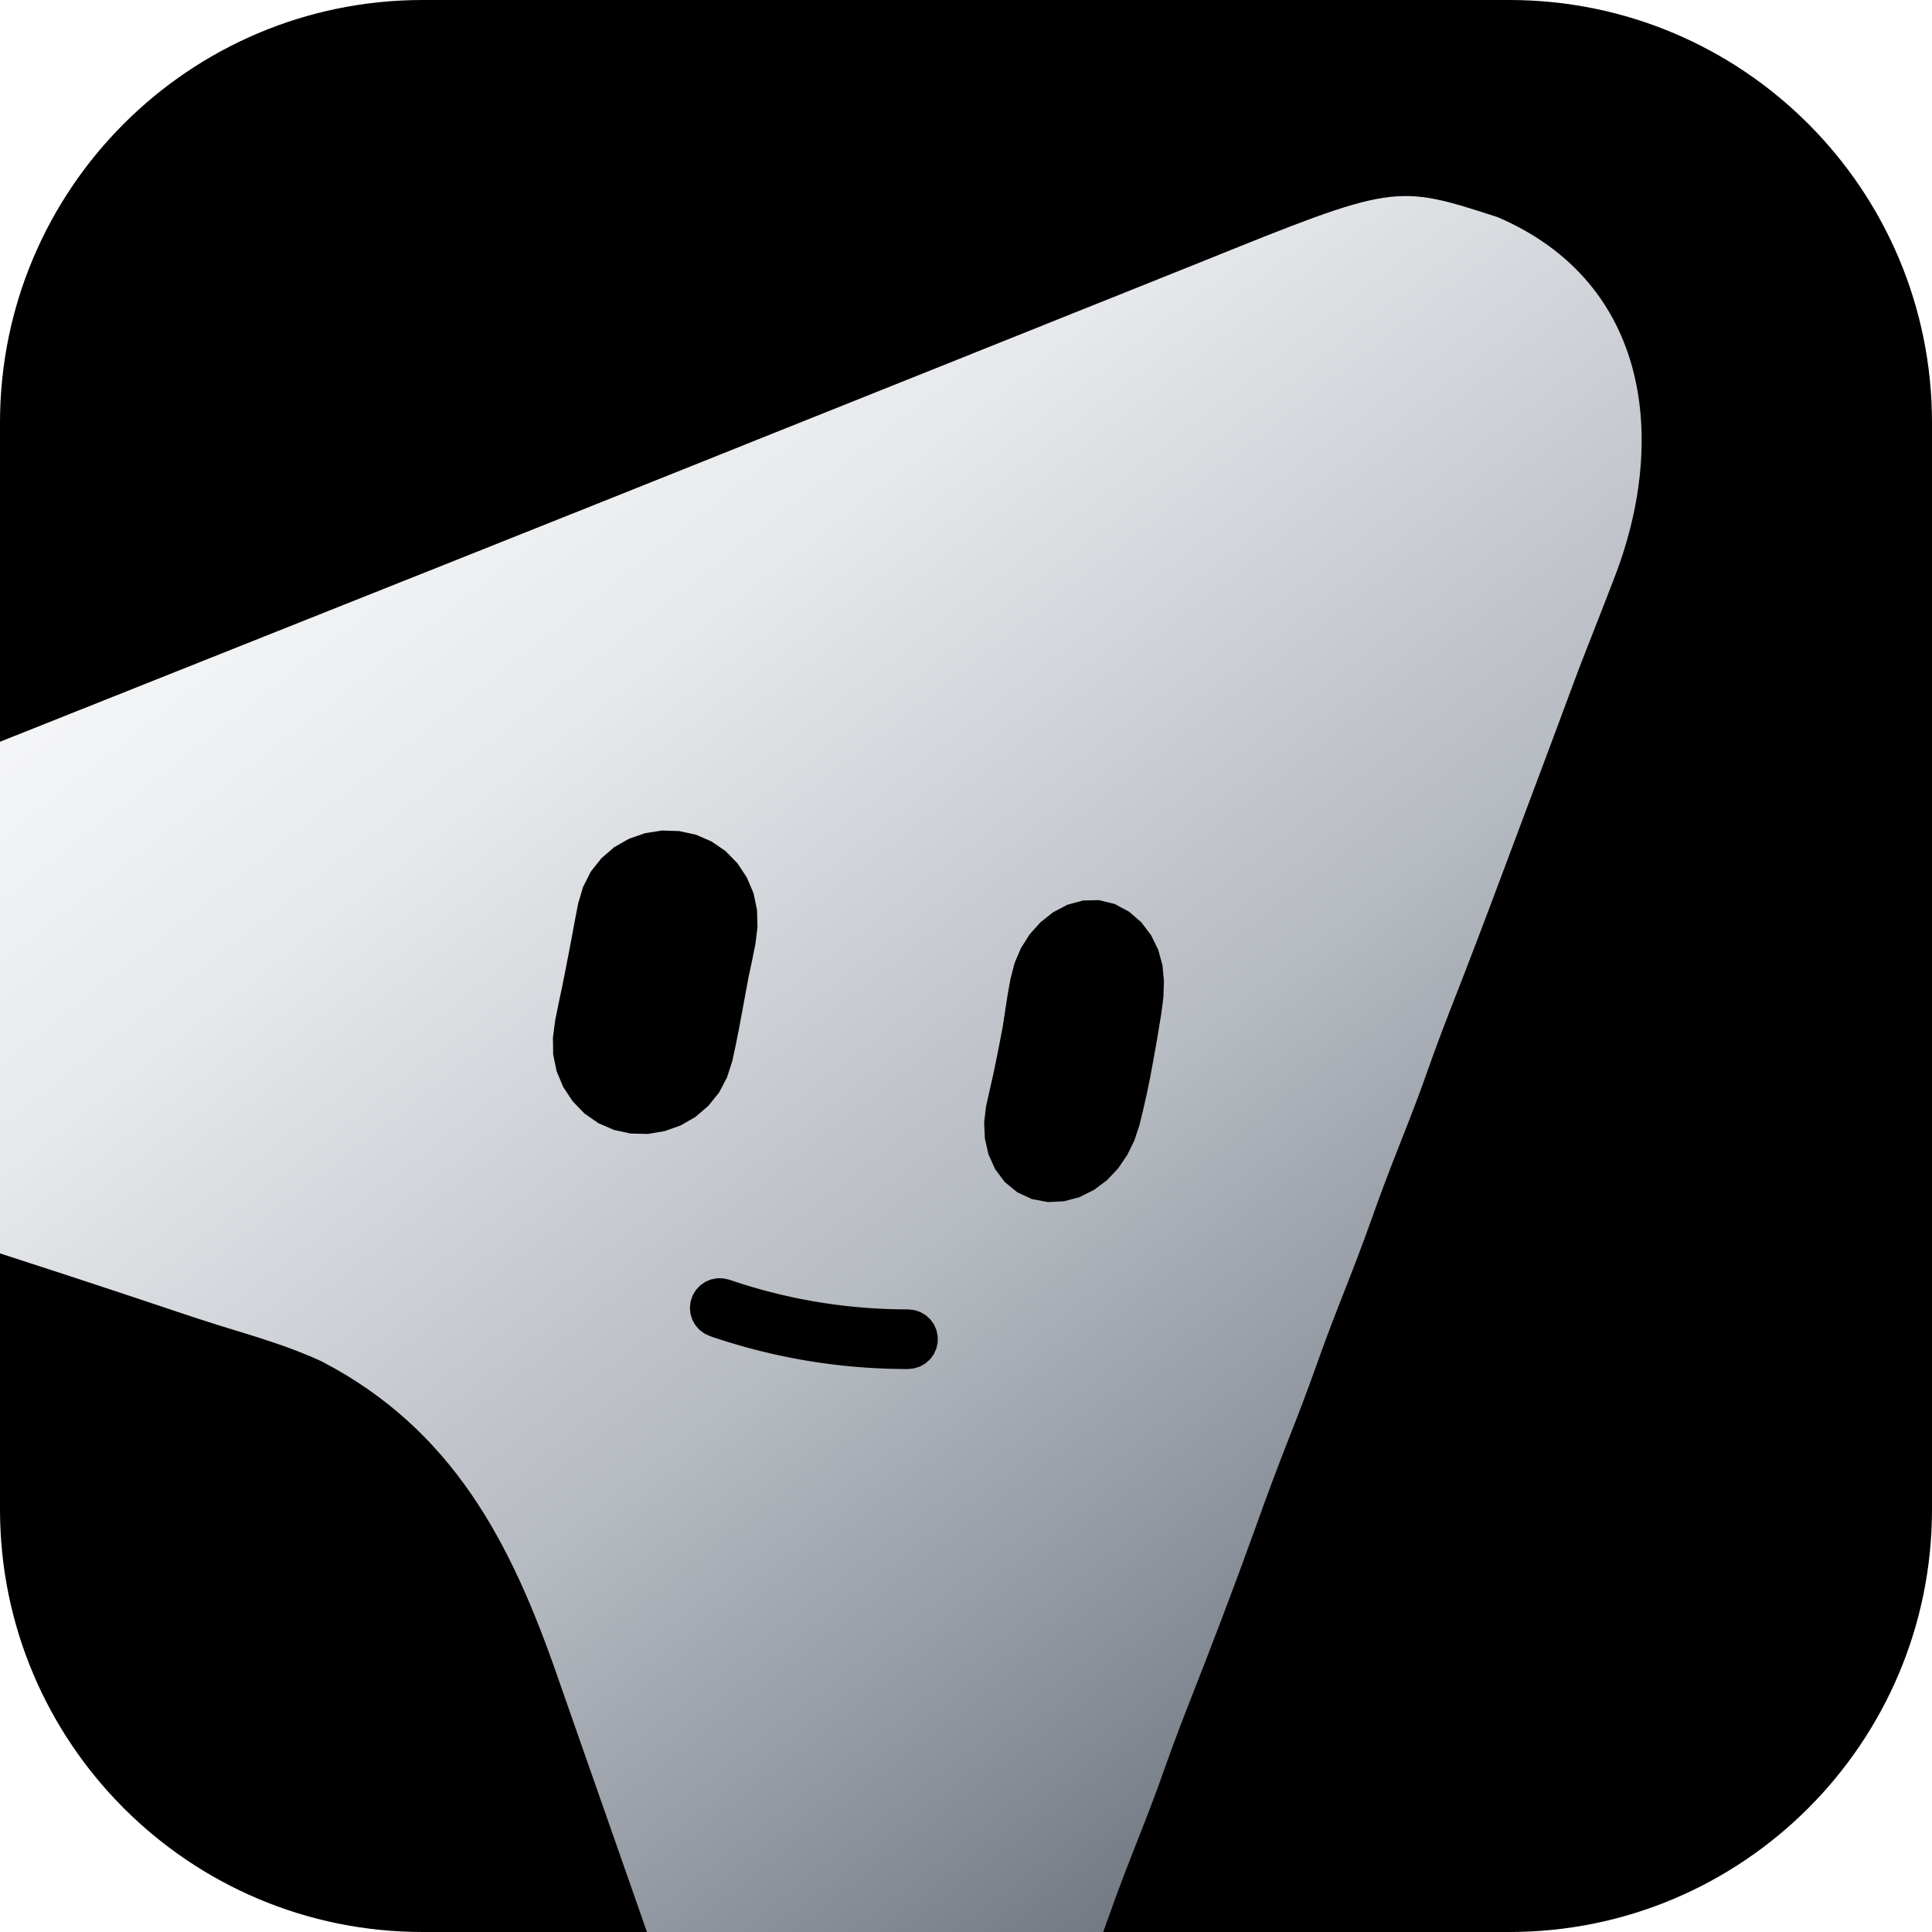
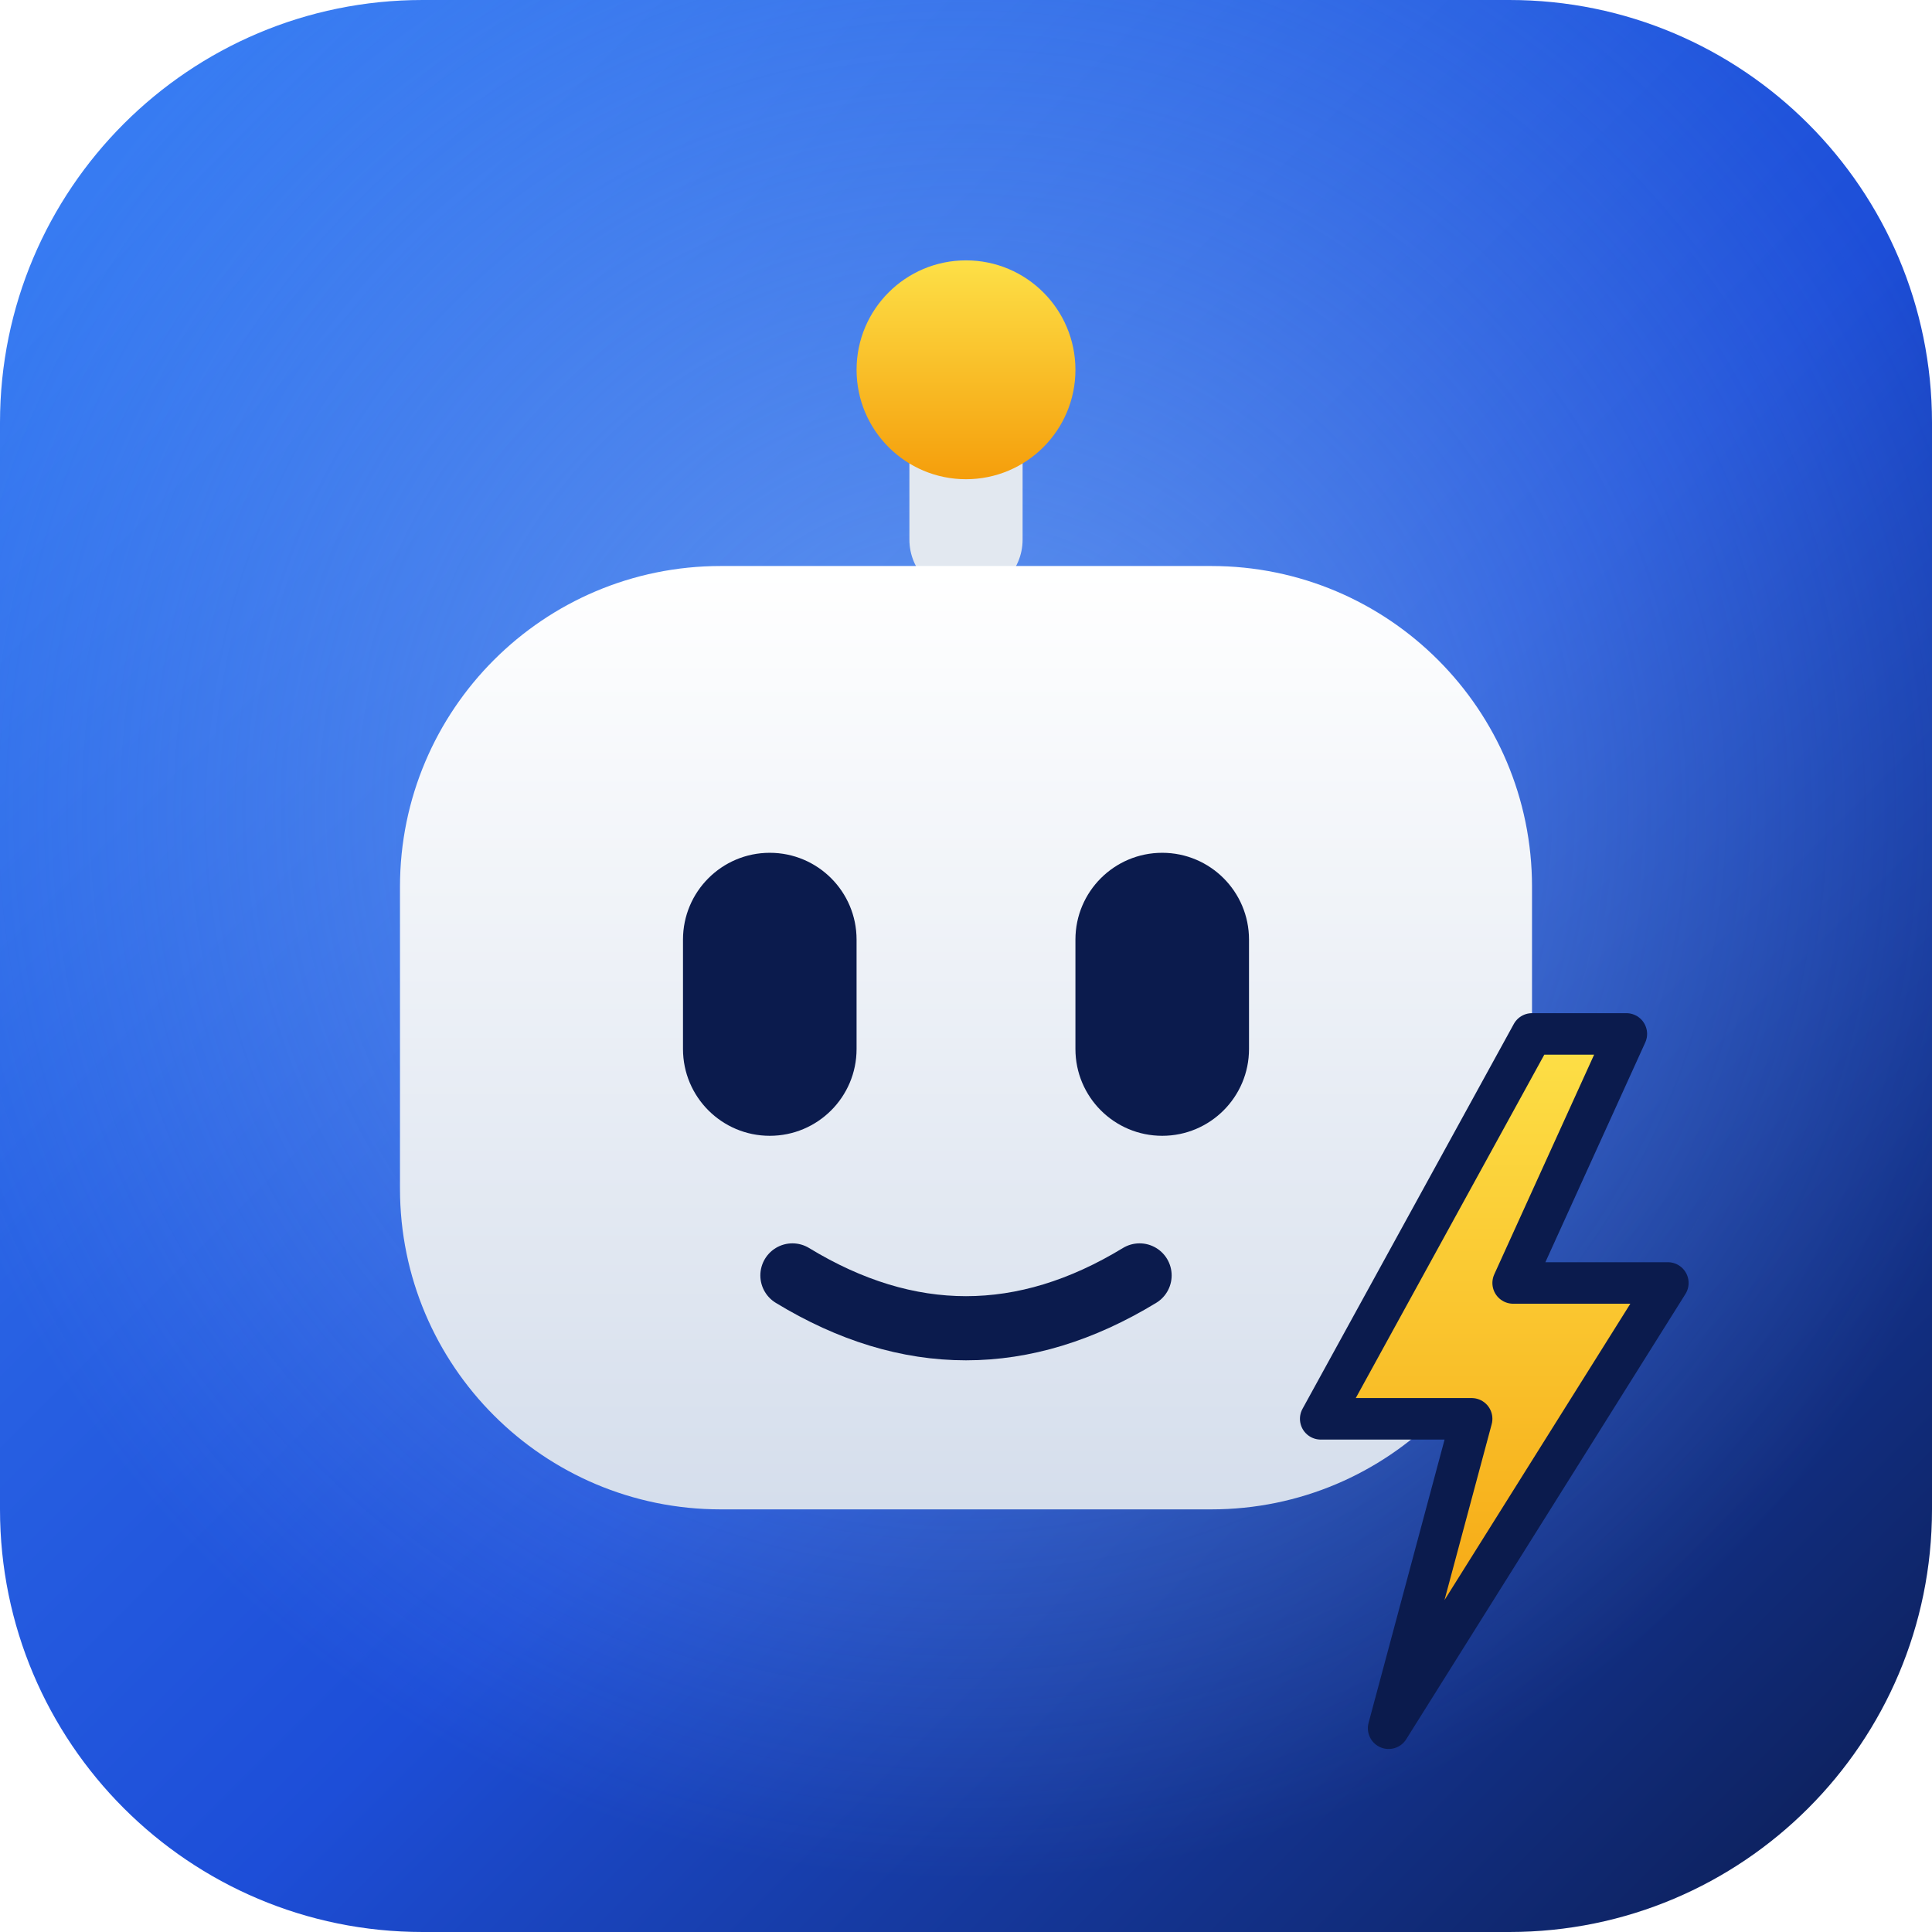
<svg xmlns="http://www.w3.org/2000/svg" viewBox="0 0 1024 1024" role="img" aria-labelledby="title desc">
  <defs>
    <clipPath id="tile">
      <rect width="1024" height="1024" rx="224" />
    </clipPath>
-     <linearGradient id="mascot-grey" x1="18%" y1="10%" x2="84%" y2="94%">
+     <linearGradient id="sky" x1="0" y1="0" x2="1" y2="1">
+       <stop offset="0" stop-color="#3B82F6" />
+       <stop offset="0.55" stop-color="#1D4ED8" />
+       <stop offset="1" stop-color="#0B1B4D" />
+     </linearGradient>
+     <radialGradient id="glow" cx="0.5" cy="0.42" r="0.55">
+       <stop offset="0" stop-color="#93C5FD" stop-opacity="0.55" />
+       <stop offset="1" stop-color="#93C5FD" stop-opacity="0" />
+     </radialGradient>
+     <linearGradient id="head" x1="0" y1="0" x2="0" y2="1">
      <stop offset="0" stop-color="#FFFFFF" />
-       <stop offset="0.28" stop-color="#E6E8EB" />
-       <stop offset="0.58" stop-color="#B7BBC2" />
-       <stop offset="0.82" stop-color="#848A94" />
-       <stop offset="1" stop-color="#5B616B" />
+       <stop offset="1" stop-color="#D5DEEC" />
+     </linearGradient>
+     <linearGradient id="bolt" x1="0" y1="0" x2="0" y2="1">
+       <stop offset="0" stop-color="#FDE047" />
+       <stop offset="1" stop-color="#F59E0B" />
    </linearGradient>
  </defs>
  <g clip-path="url(#tile)">
-     <rect width="1024" height="1024" fill="#000000" />
-     <path fill="url(#mascot-grey)" fill-rule="evenodd" d="M 855.02 307.86 C 853.52 311.72 852.03 315.58 850.54 319.44 C 847.65 326.93 844.71 334.40 841.76 341.87 C 836.84 354.31 832.20 366.84 827.57 379.39 C 821.95 394.57 816.25 409.71 810.56 424.86 C 805.83 437.46 801.11 450.05 796.40 462.65 C 787.38 486.76 778.27 510.81 768.83 534.76 C 763.60 548.10 758.73 561.55 753.95 575.06 C 749.45 587.42 744.60 599.64 739.78 611.88 C 735.43 622.96 731.25 634.06 727.28 645.28 C 721.93 660.40 716.12 675.31 710.24 690.23 C 705.89 701.30 701.71 712.41 697.74 723.63 C 693.08 736.80 688.09 749.80 682.97 762.80 C 676.91 778.19 671.13 793.65 665.60 809.25 C 653.91 841.70 641.59 873.92 628.95 906.00 C 623.71 919.35 618.85 932.79 614.07 946.31 C 609.57 958.67 604.72 970.89 599.90 983.13 C 595.55 994.20 591.37 1005.31 587.40 1016.53 C 553.14 1112.62 553.14 1112.62 516.31 1130.67 C 484.93 1144.17 457.26 1148.81 424.19 1137.67 C 400.29 1127.05 375.46 1112.10 364.88 1086.92 C 364.25 1085.10 363.61 1083.28 362.96 1081.41 C 362.22 1079.31 361.48 1077.21 360.72 1075.05 C 359.54 1071.62 359.54 1071.62 358.33 1068.13 C 357.48 1065.70 356.63 1063.28 355.75 1060.79 C 353.91 1055.53 352.07 1050.26 350.24 1045.00 C 347.33 1036.64 344.40 1028.28 341.47 1019.93 C 333.12 996.17 324.81 972.41 316.52 948.64 C 311.44 934.09 306.34 919.55 301.23 905.02 C 299.29 899.50 297.37 893.99 295.45 888.47 C 270.91 817.76 240.19 757.92 170.76 721.70 C 153.30 713.50 134.62 708.21 116.24 702.53 C 101.98 698.05 87.84 693.23 73.67 688.47 C 50.38 680.71 27.06 673.07 3.70 665.52 C -1.79 663.74 -7.29 661.95 -12.78 660.17 C -23.39 656.72 -34.01 653.33 -44.64 649.96 C -82.46 637.86 -119.55 625.93 -140.31 589.31 C -154.81 554.43 -162.14 524.71 -148.01 488.11 C -134.11 458.09 -112.06 437.84 -81.52 425.66 C -78.53 424.47 -75.54 423.27 -72.47 422.04 C -69.20 420.74 -65.93 419.44 -62.56 418.10 C -59.04 416.70 -55.53 415.30 -52.02 413.89 C -42.38 410.04 -32.74 406.21 -23.10 402.37 C -12.74 398.25 -2.38 394.11 7.98 389.97 C 32.87 380.04 57.78 370.12 82.69 360.20 C 94.40 355.54 106.10 350.87 117.81 346.21 C 121.30 344.82 121.30 344.82 124.87 343.40 C 129.59 341.52 134.31 339.63 139.04 337.75 C 150.99 332.99 162.93 328.23 174.88 323.47 C 177.26 322.52 179.65 321.57 182.10 320.59 C 196.72 314.77 211.34 308.95 225.96 303.13 C 287.71 278.54 349.42 253.88 411.11 229.15 C 439.23 217.88 467.36 206.64 495.49 195.39 C 518.02 186.39 540.53 177.37 563.04 168.32 C 578.42 162.13 593.81 155.98 609.20 149.84 C 618.02 146.33 626.84 142.80 635.64 139.24 C 739.26 97.41 739.26 97.41 793.85 115.12 C 875.04 150.01 884.06 234.58 855.02 307.86 Z M 350.90 440.19 L 359.96 440.49 L 368.77 442.38 L 377.08 445.97 L 384.54 451.07 L 390.86 457.56 L 395.84 465.11 L 399.38 473.41 L 401.23 482.26 L 401.49 491.28 L 400.39 500.26 L 398.62 509.16 L 396.72 518.01 L 395.08 526.90 L 393.43 535.80 L 391.79 544.69 L 390.02 553.59 L 388.12 562.44 L 385.34 571.04 L 381.13 579.05 L 375.48 586.09 L 368.61 591.99 L 360.77 596.50 L 352.25 599.53 L 343.36 601.01 L 334.29 600.80 L 325.44 598.90 L 317.18 595.32 L 309.76 590.18 L 303.48 583.64 L 298.50 576.10 L 295.01 567.75 L 293.19 558.90 L 293.07 549.88 L 294.25 540.90 L 296.02 532.05 L 297.91 523.19 L 299.68 514.30 L 301.41 505.40 L 303.10 496.51 L 304.74 487.62 L 306.47 478.72 L 309.04 470.08 L 313.13 461.99 L 318.74 454.90 L 325.57 449.00 L 333.45 444.53 L 341.97 441.58 Z M 582.49 477.08 L 590.84 479.14 L 598.39 483.19 L 604.88 488.80 L 610.06 495.62 L 613.86 503.34 L 616.13 511.60 L 616.93 520.16 L 616.60 528.76 L 615.50 537.27 L 614.11 545.75 L 612.68 554.22 L 611.16 562.69 L 609.60 571.12 L 607.87 579.55 L 605.97 587.94 L 603.95 596.29 L 601.25 604.42 L 597.46 612.18 L 592.65 619.26 L 586.75 625.50 L 579.88 630.64 L 572.21 634.48 L 563.90 636.71 L 555.35 637.13 L 546.92 635.53 L 539.16 631.91 L 532.50 626.47 L 527.40 619.60 L 523.90 611.80 L 522.00 603.41 L 521.62 594.85 L 522.64 586.30 L 524.53 577.91 L 526.43 569.52 L 528.16 561.13 L 529.84 552.70 L 531.45 544.23 L 532.75 535.75 L 534.06 527.24 L 535.58 518.81 L 537.73 510.50 L 541.10 502.58 L 545.65 495.33 L 551.38 488.92 L 558.09 483.57 L 565.67 479.56 L 573.94 477.29 Z M 376.40 708.21 L 378.08 708.79 L 379.81 709.36 L 381.54 709.92 L 383.28 710.48 L 385.01 711.02 L 386.75 711.56 L 388.49 712.08 L 390.23 712.60 L 391.97 713.10 L 393.72 713.60 L 395.46 714.08 L 397.21 714.56 L 398.96 715.03 L 400.71 715.48 L 402.47 715.93 L 404.22 716.36 L 405.98 716.79 L 407.74 717.20 L 409.50 717.61 L 411.26 718.00 L 413.02 718.39 L 414.79 718.76 L 416.56 719.13 L 418.33 719.48 L 420.10 719.83 L 421.87 720.16 L 423.65 720.49 L 425.42 720.81 L 427.20 721.11 L 428.98 721.41 L 430.76 721.69 L 432.54 721.97 L 434.33 722.23 L 436.11 722.49 L 437.90 722.73 L 439.69 722.97 L 441.48 723.19 L 443.28 723.41 L 445.07 723.61 L 446.87 723.81 L 448.66 723.99 L 450.46 724.17 L 452.26 724.33 L 454.07 724.49 L 455.87 724.63 L 457.68 724.77 L 459.48 724.89 L 461.29 725.01 L 463.10 725.11 L 464.91 725.21 L 466.73 725.29 L 468.54 725.37 L 470.36 725.43 L 472.17 725.49 L 473.99 725.53 L 475.81 725.57 L 477.63 725.59 L 479.46 725.61 L 481.24 725.61 L 481.24 725.61 L 484.53 725.28 L 487.67 724.27 L 490.54 722.62 L 493.00 720.42 L 494.95 717.75 L 496.30 714.73 L 497.00 711.50 L 497.01 708.20 L 496.33 704.96 L 494.99 701.94 L 493.06 699.26 L 490.61 697.04 L 487.75 695.38 L 484.61 694.35 L 481.33 694.00 L 481.33 694.00 L 479.63 694.00 L 477.98 693.98 L 476.33 693.96 L 474.69 693.93 L 473.04 693.89 L 471.40 693.84 L 469.76 693.78 L 468.12 693.71 L 466.48 693.63 L 464.84 693.55 L 463.21 693.45 L 461.58 693.35 L 459.95 693.24 L 458.32 693.11 L 456.69 692.98 L 455.06 692.84 L 453.44 692.69 L 451.82 692.54 L 450.19 692.37 L 448.57 692.19 L 446.96 692.01 L 445.34 691.81 L 443.72 691.61 L 442.11 691.40 L 440.50 691.18 L 438.89 690.95 L 437.28 690.71 L 435.67 690.46 L 434.07 690.20 L 432.46 689.94 L 430.86 689.66 L 429.26 689.38 L 427.66 689.08 L 426.06 688.78 L 424.47 688.47 L 422.87 688.15 L 421.28 687.82 L 419.68 687.48 L 418.09 687.13 L 416.50 686.78 L 414.92 686.41 L 413.33 686.04 L 411.75 685.65 L 410.16 685.26 L 408.58 684.86 L 407.00 684.45 L 405.42 684.03 L 403.84 683.60 L 402.26 683.16 L 400.69 682.71 L 399.11 682.26 L 397.54 681.79 L 395.97 681.32 L 394.40 680.84 L 392.83 680.34 L 391.26 679.84 L 389.70 679.33 L 388.13 678.81 L 386.53 678.27 L 386.53 678.27 L 383.31 677.54 L 380.00 677.50 L 376.76 678.15 L 373.73 679.46 L 371.03 681.37 L 368.79 683.80 L 367.10 686.64 L 366.04 689.77 L 365.66 693.05 L 365.96 696.34 L 366.95 699.49 L 368.56 702.38 L 370.74 704.86 L 373.39 706.83 L 376.40 708.21 Z" />
+     <rect width="1024" height="1024" fill="url(#sky)" />
+     <rect width="1024" height="1024" fill="url(#glow)" />
+     <rect x="482" y="196" width="60" height="120" rx="30" fill="#E2E8F0" />
+     <circle cx="512" cy="196" r="58" fill="url(#bolt)" />
+     <rect x="212" y="300" width="600" height="500" rx="170" fill="url(#head)" />
+     <rect x="362" y="452" width="92" height="150" rx="46" fill="#0B1B4D" />
+     <rect x="570" y="452" width="92" height="150" rx="46" fill="#0B1B4D" />
+     <path d="M 420 676 Q 512 732 604 676" fill="none" stroke="#0B1B4D" stroke-width="34" stroke-linecap="round" />
+     <path d="M 812 548 L 700 752 L 780 752 L 736 916 L 884 680 L 802 680 L 862 548 Z" fill="url(#bolt)" stroke="#0B1B4D" stroke-width="22" stroke-linejoin="round" />
  </g>
</svg>
